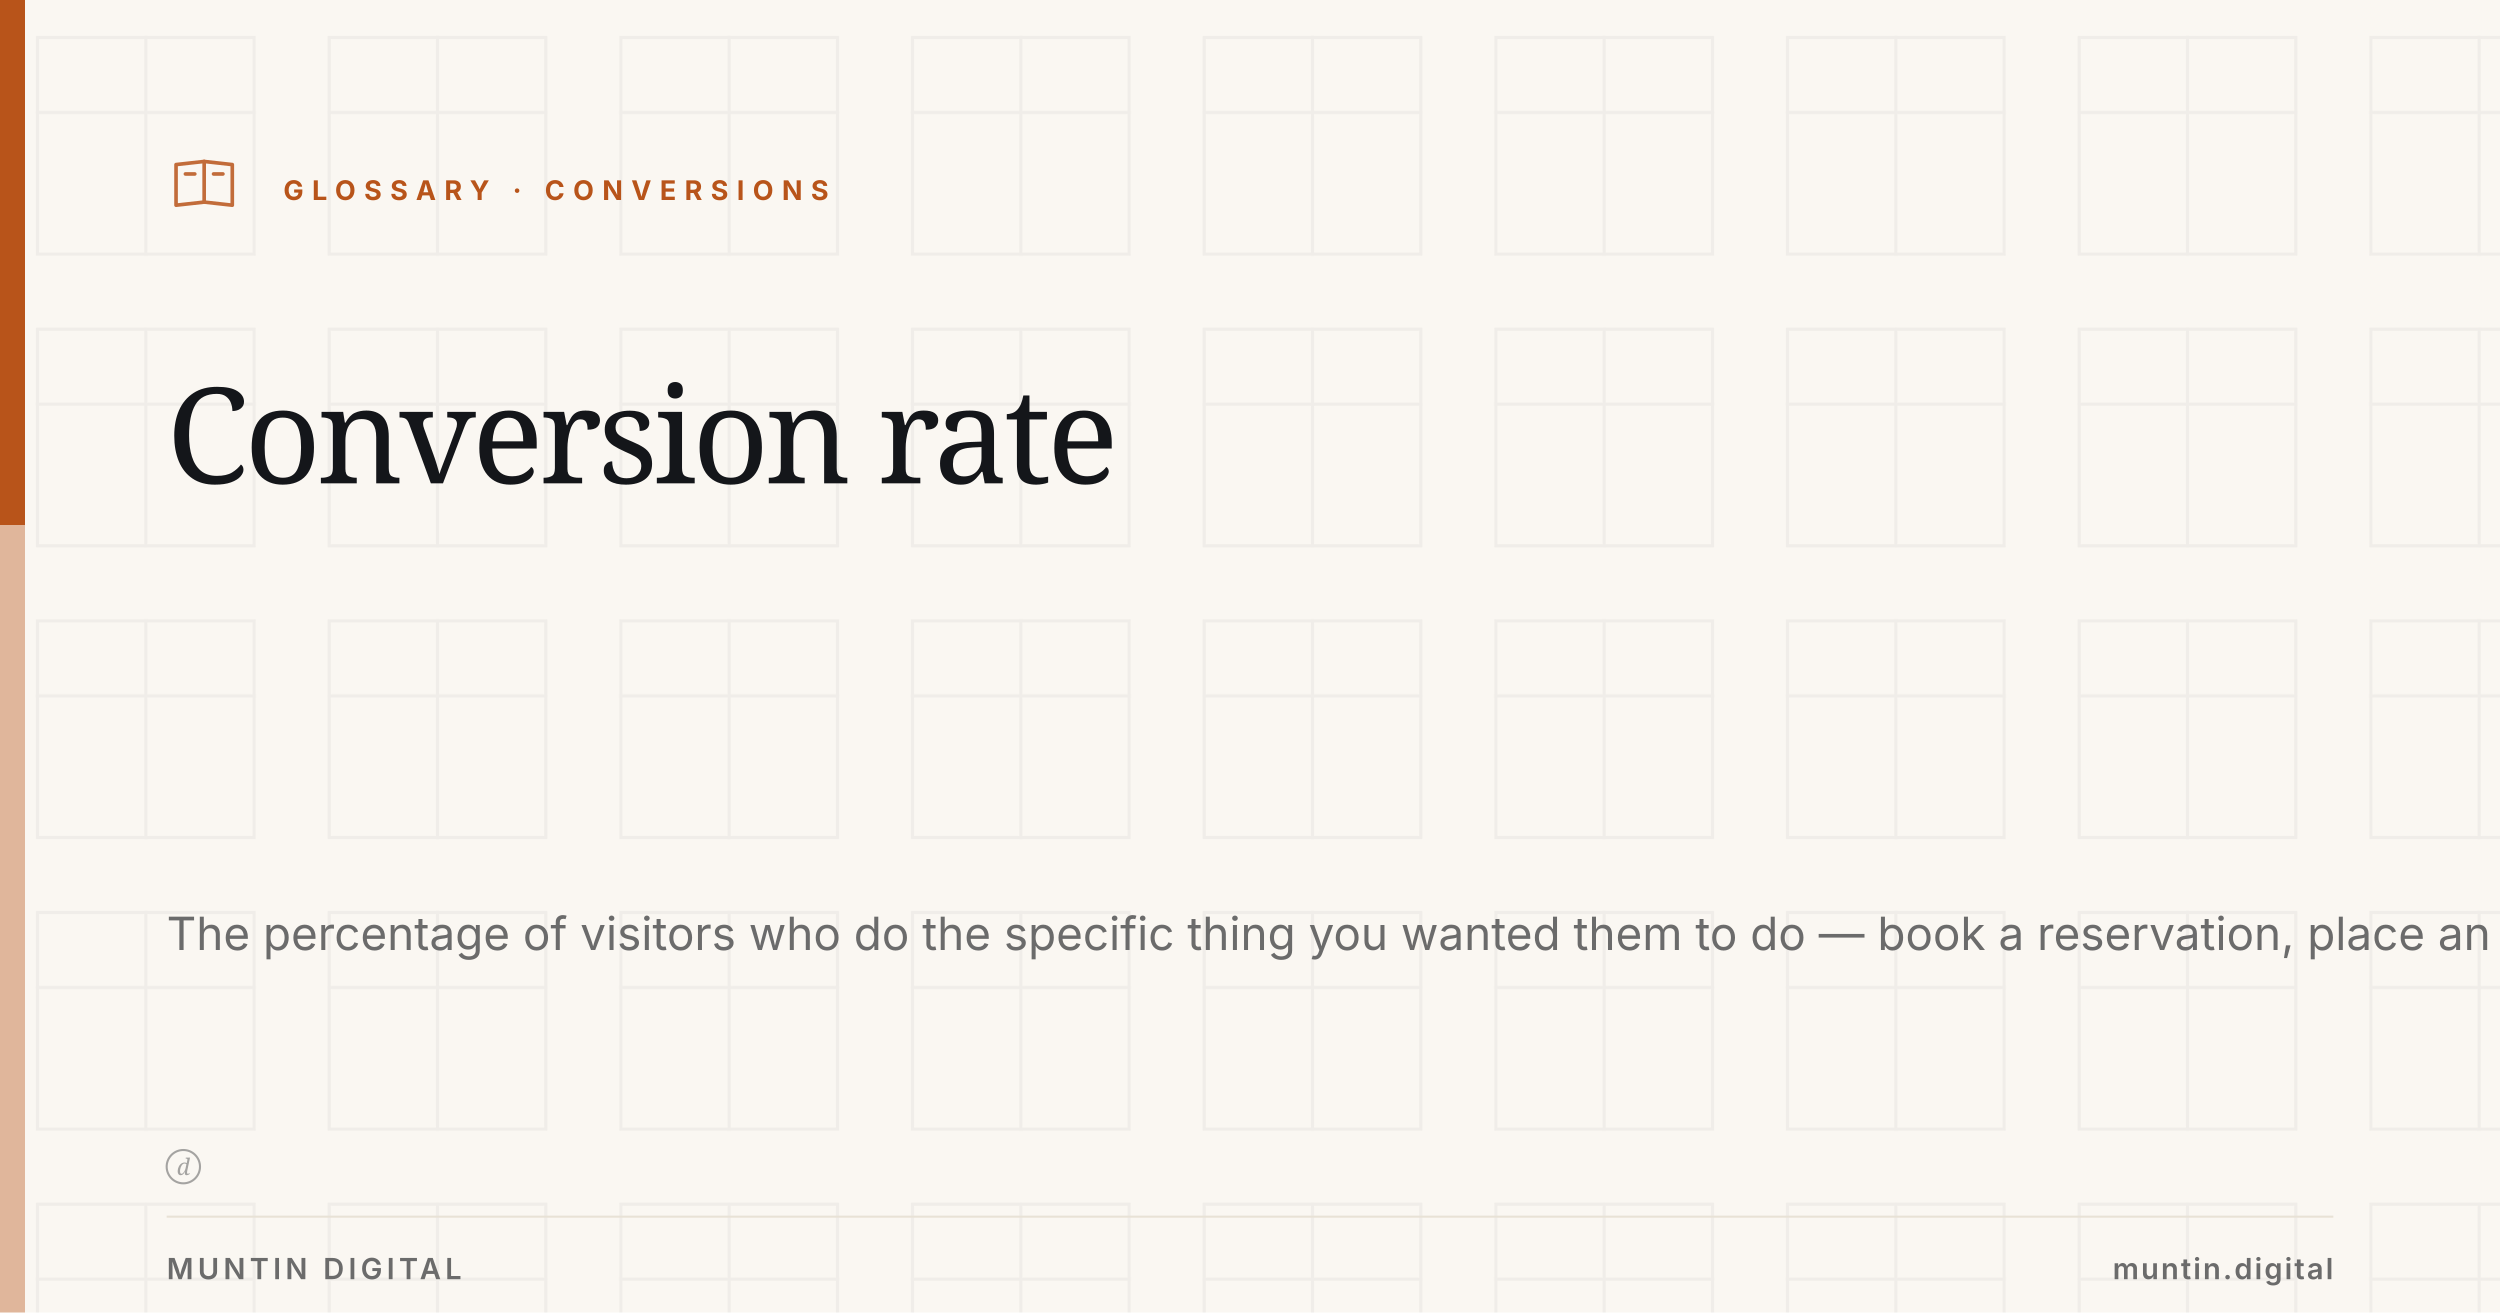
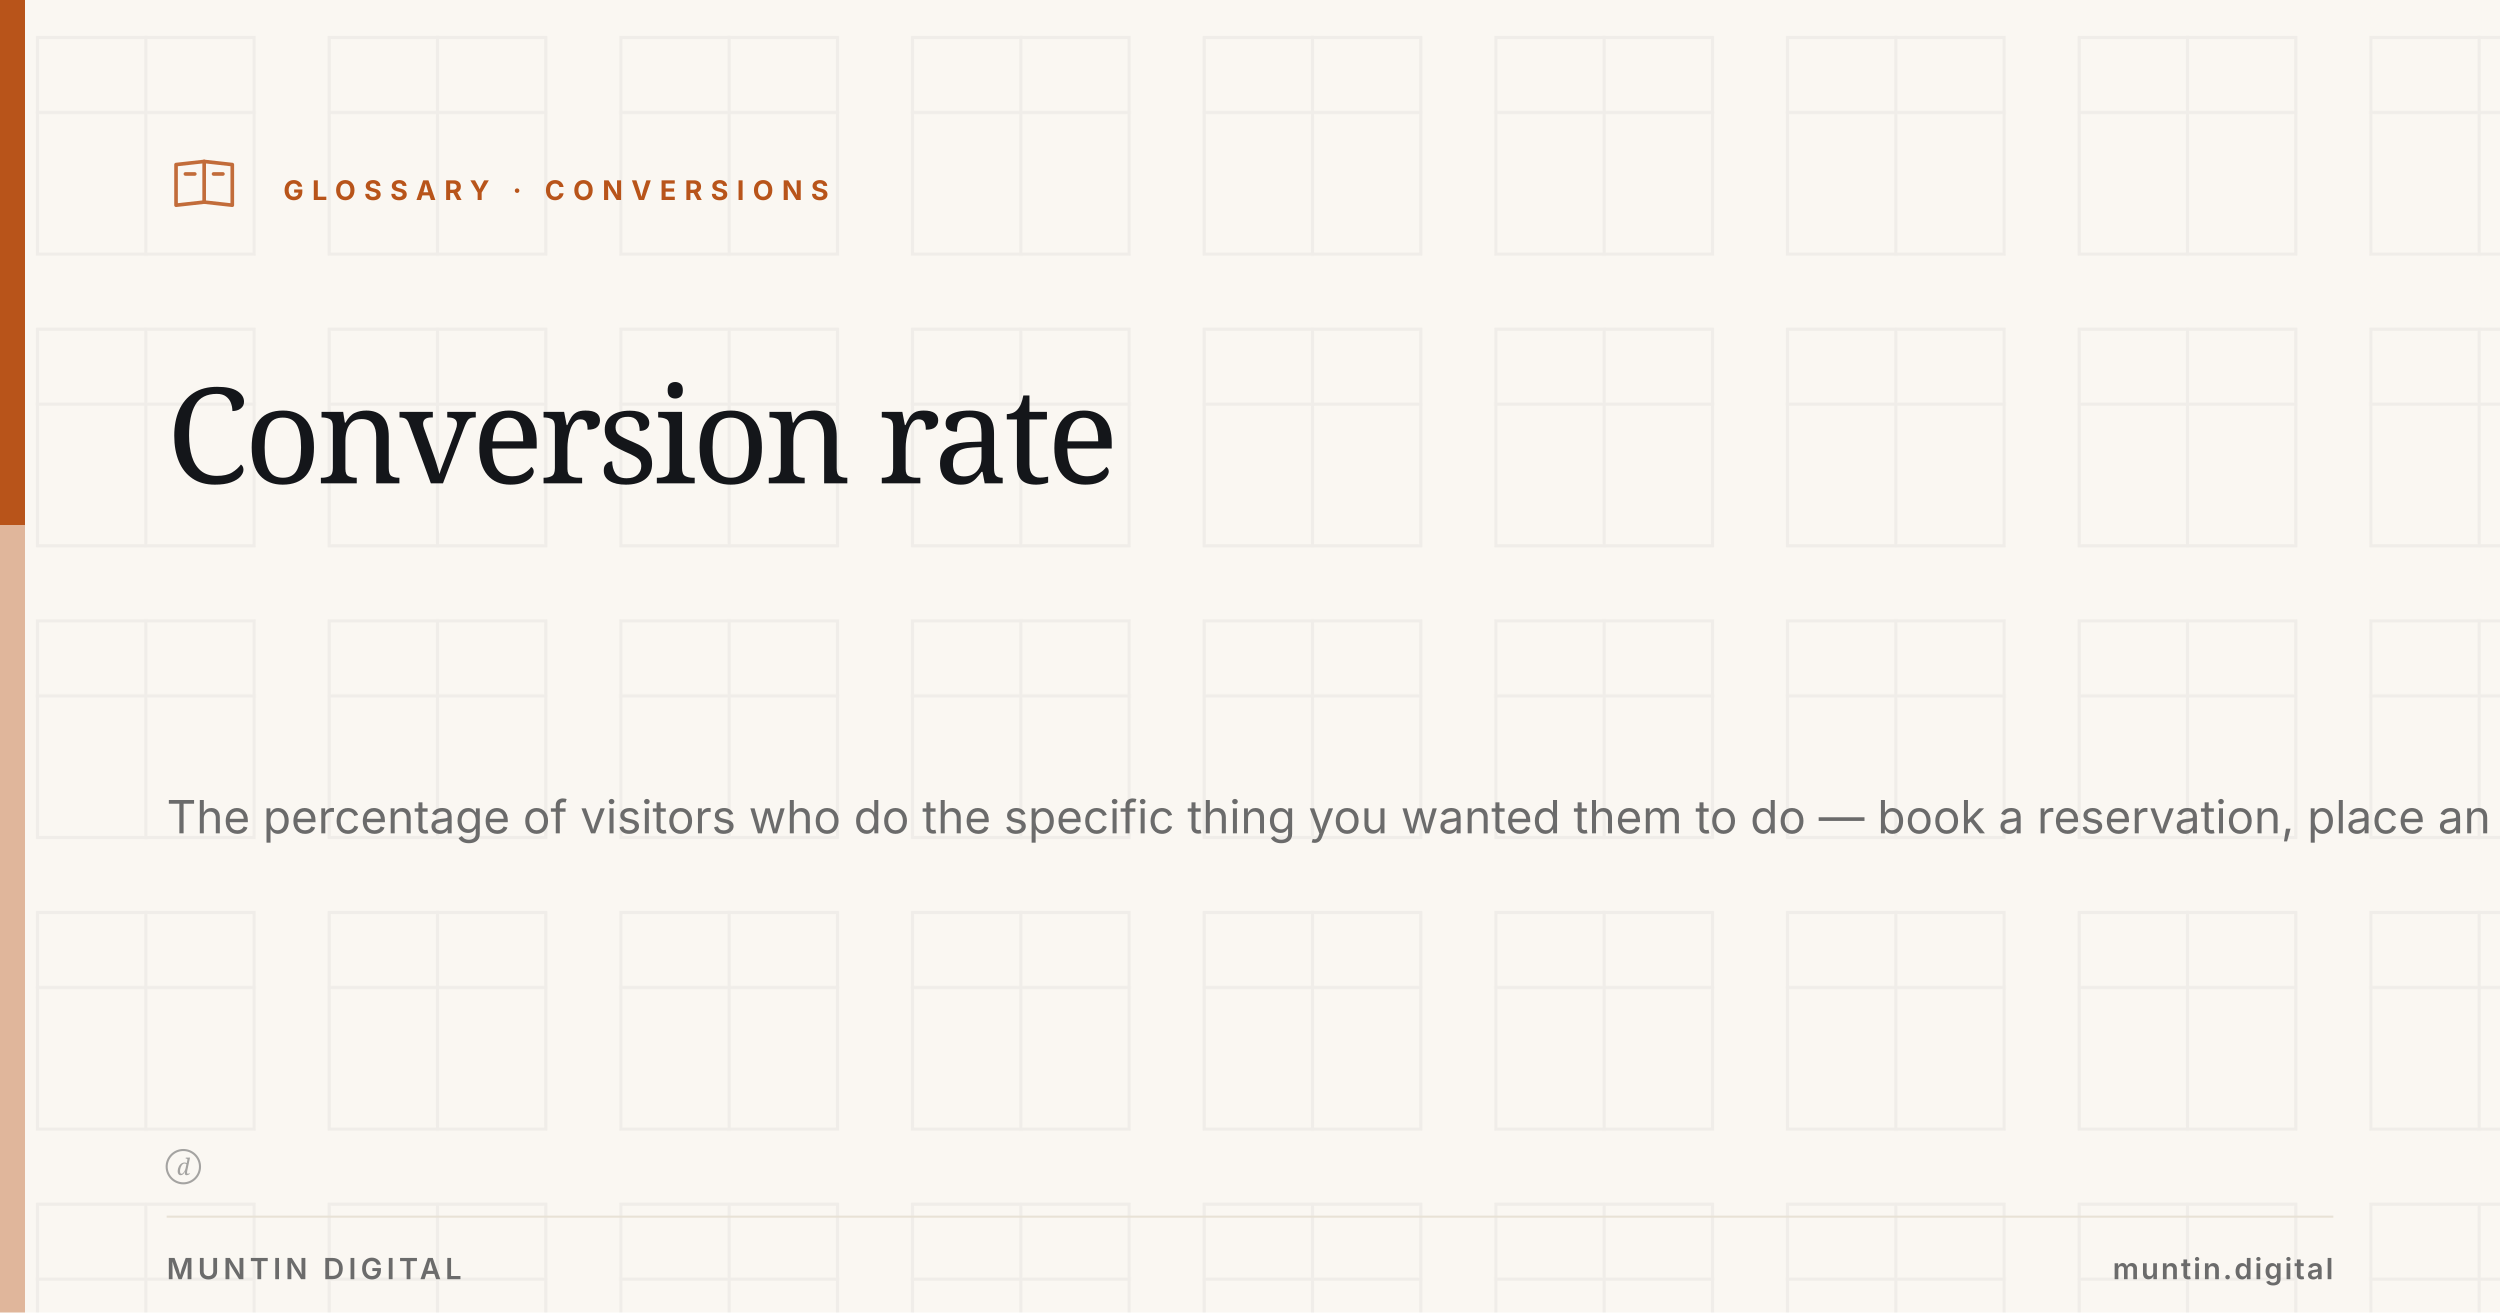
<svg xmlns="http://www.w3.org/2000/svg" viewBox="0 0 1200 630" width="1200" height="630">
  <rect width="1200" height="630" fill="#FAF7F2" />
  <defs>
    <pattern id="muntinField" x="0" y="0" width="140" height="140" patternUnits="userSpaceOnUse">
      <g transform="translate(18, 18)" fill="none" stroke="#14161A" stroke-width="1.5" stroke-linecap="square" stroke-linejoin="miter">
        <rect x="0" y="0" width="104" height="104" />
        <line x1="52" y1="0" x2="52" y2="104" />
        <line x1="0" y1="36" x2="104" y2="36" />
      </g>
    </pattern>
  </defs>
  <rect width="1200" height="630" fill="url(#muntinField)" opacity="0.045" />
  <rect x="0" y="0" width="12" height="252" fill="#B8541A" />
  <rect x="0" y="252" width="12" height="378" fill="#B8541A" opacity="0.4" />
  <g transform="translate(80, 70) scale(1.5)" fill="none" stroke="#B8541A" stroke-width="1.167" stroke-linecap="round" stroke-linejoin="round" color="#B8541A" opacity="0.85">
    <path d="M3 6 L12 5 L21 6 L21 19 L12 18 L3 19 Z" />
    <line x1="12" y1="5" x2="12" y2="18" />
    <line x1="6" y1="9" x2="9" y2="9" />
    <line x1="15" y1="9" x2="18" y2="9" />
  </g>
  <text x="136" y="96" font-family="Inter, Arial, sans-serif" font-size="13" font-weight="700" letter-spacing="4" fill="#B8541A">GLOSSARY · CONVERSIONS</text>
  <text x="80" y="232" font-family="Fraunces, Georgia, serif" font-size="64" font-weight="500" letter-spacing="-2" fill="#14161A">Conversion rate</text>
-   <text x="80" y="456" font-family="Inter, Arial, sans-serif" font-size="22" font-weight="400" fill="#6B6B6B">The percentage of visitors who do the specific thing you wanted them to do — book a reservation, place an order, fill out a contact form.</text>
+   <text x="80" y="400" font-family="Inter, Arial, sans-serif" font-size="22" font-weight="400" fill="#6B6B6B">The percentage of visitors who do the specific thing you wanted them to do — book a reservation, place an order, fill out a contact form.</text>
  <g transform="translate(80, 552)" fill="#6B6B6B" opacity="0.6">
    <circle cx="8" cy="8" r="8" fill="none" stroke="#6B6B6B" stroke-width="1" />
    <text x="8" y="12" text-anchor="middle" font-family="Fraunces, Georgia, serif" font-style="italic" font-size="11" font-weight="500" fill="#6B6B6B">d</text>
  </g>
  <line x1="80" y1="584" x2="1120" y2="584" stroke="#E8E2D6" stroke-width="1" />
  <text x="80" y="614" font-family="Inter, Arial, sans-serif" font-size="14" font-weight="600" letter-spacing="2" fill="#6B6B6B">MUNTIN DIGITAL</text>
  <text x="1120" y="614" text-anchor="end" font-family="Inter, Arial, sans-serif" font-size="14" font-weight="600" letter-spacing="1" fill="#6B6B6B">muntin.digital</text>
</svg>
